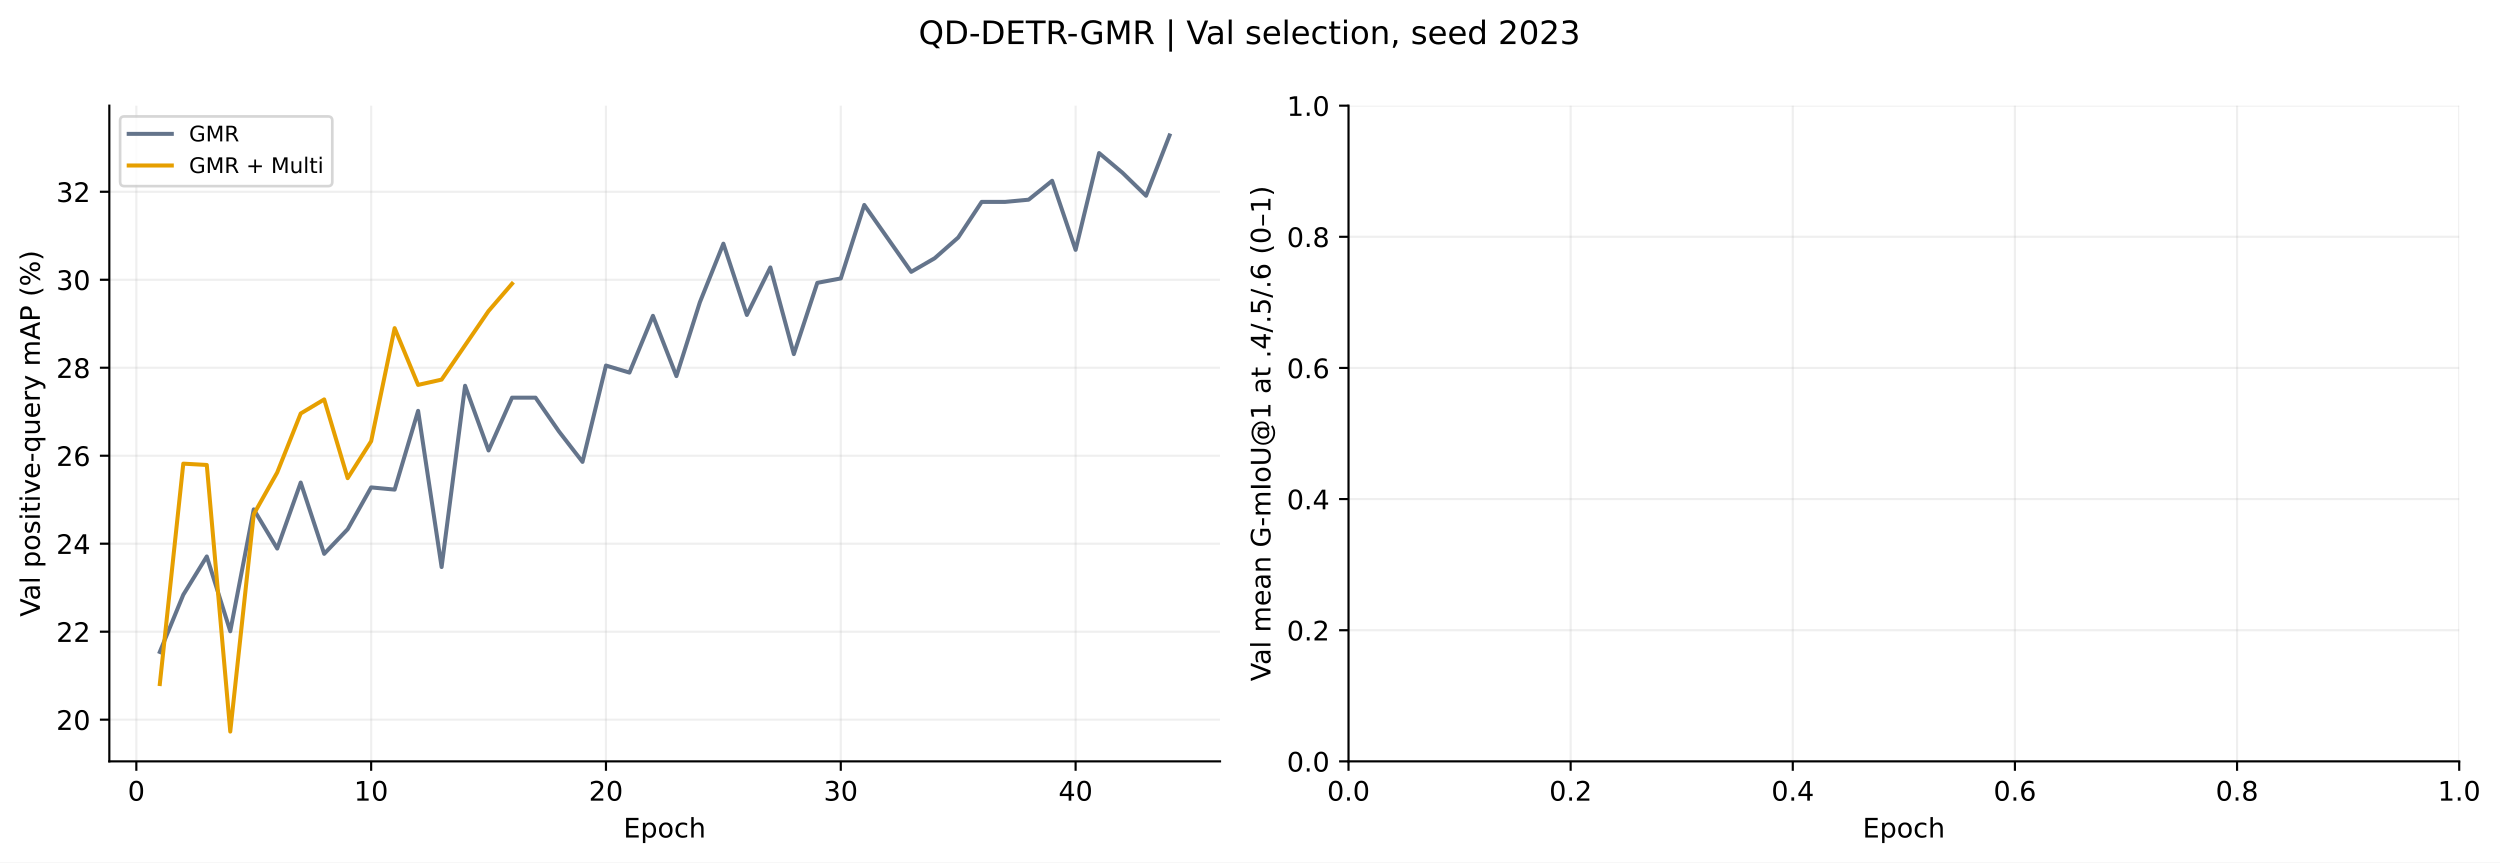
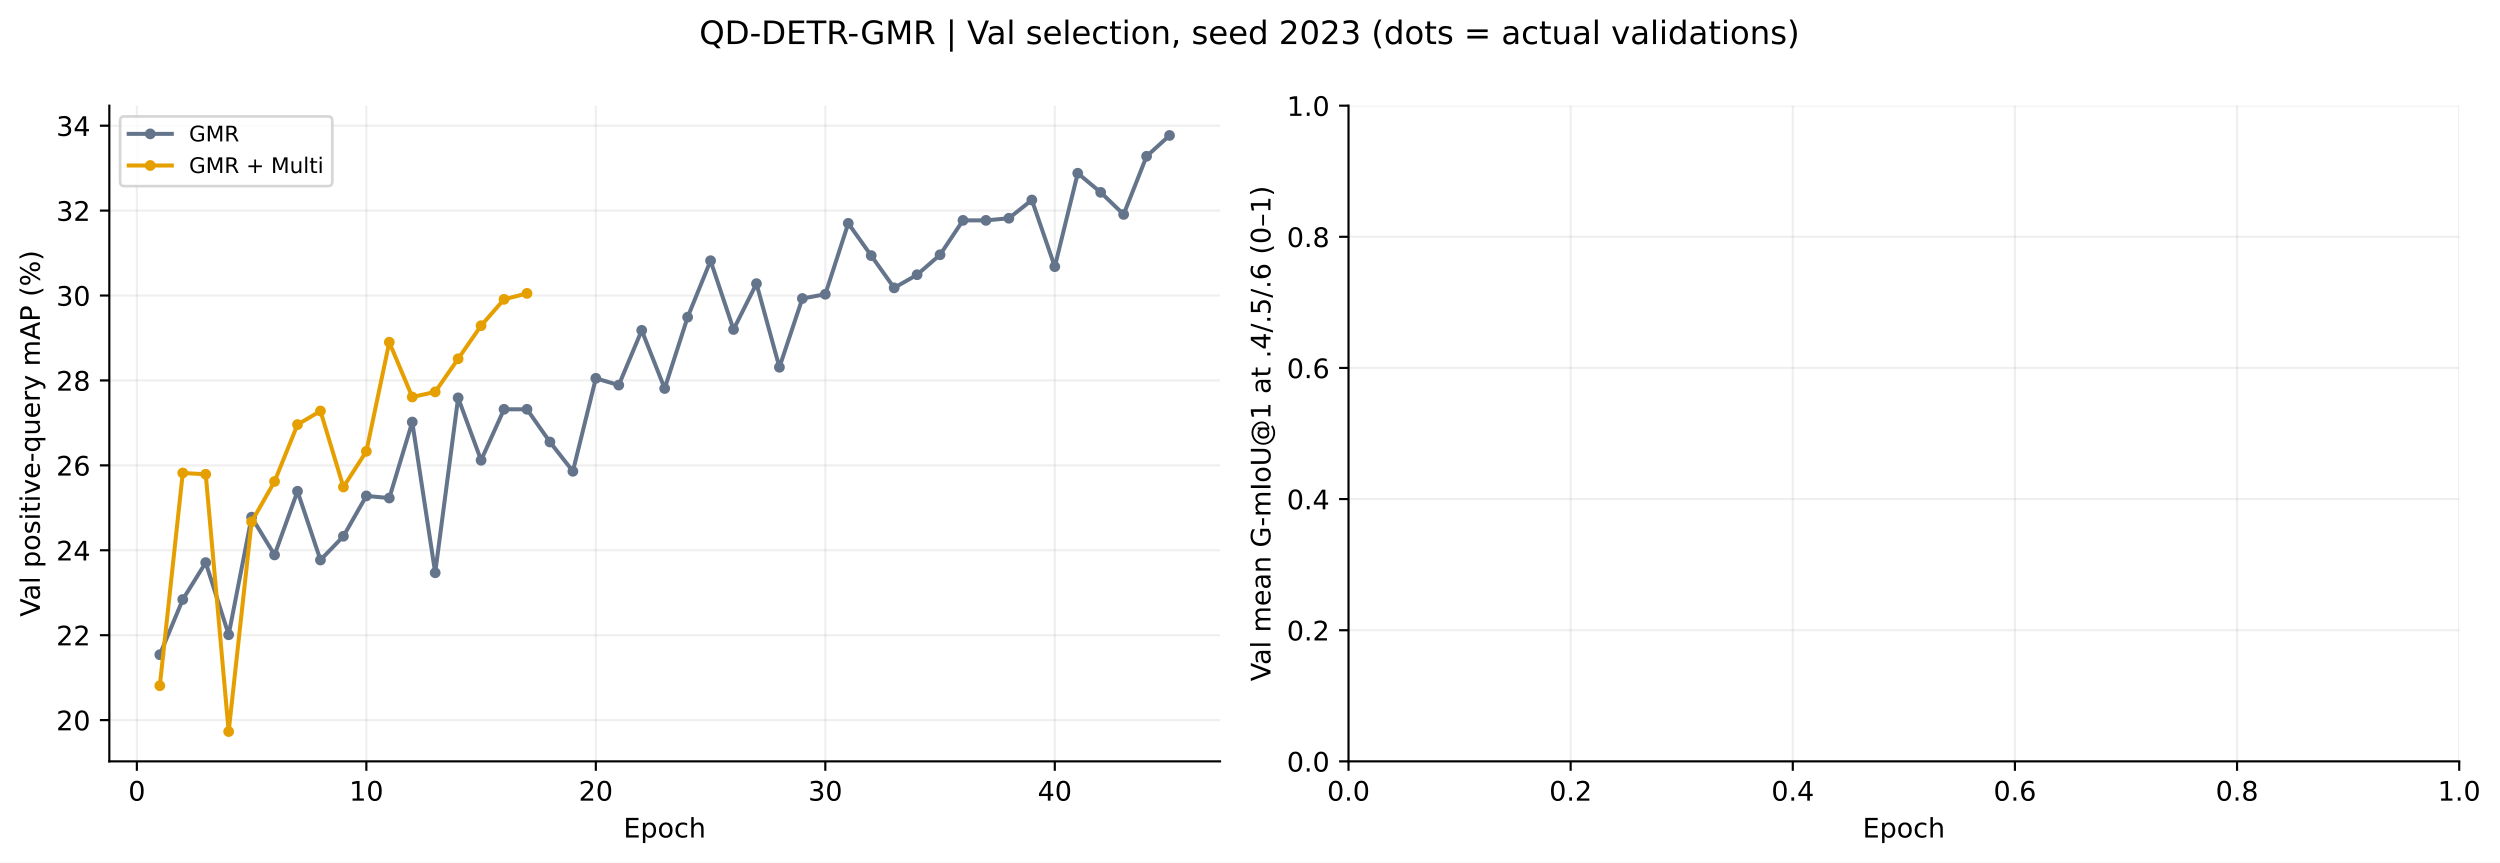
<svg xmlns="http://www.w3.org/2000/svg" xmlns:xlink="http://www.w3.org/1999/xlink" width="928.465pt" height="320.316pt" viewBox="0 0 928.465 320.316" version="1.1">
  <defs>
    <style type="text/css">*{stroke-linejoin: round; stroke-linecap: butt}</style>
  </defs>
  <g id="figure_1">
    <g id="patch_1">
      <path d="M -0 320.316  L 928.465 320.316  L 928.465 0  L -0 0  z " style="fill: #ffffff" />
    </g>
    <g id="axes_1">
      <g id="patch_2">
        <path d="M 40.603 282.76  L 453.098 282.76  L 453.098 39.24  L 40.603 39.24  z " style="fill: #ffffff" />
      </g>
      <g id="matplotlib.axis_1">
        <g id="xtick_1">
          <g id="line2d_1">
-             <path d="M 50.632 282.76  L 50.632 39.24  " clip-path="url(#p6a634c80c3)" style="fill: none; stroke: #b0b0b0; stroke-opacity: 0.2; stroke-width: 0.8; stroke-linecap: square" />
+             <path d="M 50.83 282.76  L 50.83 39.24  " clip-path="url(#p6a634c80c3)" style="fill: none; stroke: #b0b0b0; stroke-opacity: 0.2; stroke-width: 0.8; stroke-linecap: square" />
          </g>
          <g id="line2d_2">
            <defs>
              <path id="m847a747f1c" d="M 0 0  L 0 3.5  " style="stroke: #000000; stroke-width: 0.8" />
            </defs>
            <g>
-               <use xlink:href="#m847a747f1c" x="50.632" y="282.76" style="stroke: #000000; stroke-width: 0.8" />
+               <use xlink:href="#m847a747f1c" x="50.83" y="282.76" style="stroke: #000000; stroke-width: 0.8" />
            </g>
          </g>
          <g id="text_1">
-             <text style="font-size: 10px; font-family: 'DejaVu Sans'; text-anchor: middle" x="50.632" y="297.358" transform="rotate(-0 50.63207 297.3584)">0</text>
+             <text style="font-size: 10px; font-family: 'DejaVu Sans'; text-anchor: middle" x="50.83" y="297.358" transform="rotate(-0 50.83027 297.3584)">0</text>
          </g>
        </g>
        <g id="xtick_2">
          <g id="line2d_3">
-             <path d="M 137.84 282.76  L 137.84 39.24  " clip-path="url(#p6a634c80c3)" style="fill: none; stroke: #b0b0b0; stroke-opacity: 0.2; stroke-width: 0.8; stroke-linecap: square" />
+             <path d="M 136.057 282.76  L 136.057 39.24  " clip-path="url(#p6a634c80c3)" style="fill: none; stroke: #b0b0b0; stroke-opacity: 0.2; stroke-width: 0.8; stroke-linecap: square" />
          </g>
          <g id="line2d_4">
            <g>
-               <use xlink:href="#m847a747f1c" x="137.84" y="282.76" style="stroke: #000000; stroke-width: 0.8" />
+               <use xlink:href="#m847a747f1c" x="136.057" y="282.76" style="stroke: #000000; stroke-width: 0.8" />
            </g>
          </g>
          <g id="text_2">
-             <text style="font-size: 10px; font-family: 'DejaVu Sans'; text-anchor: middle" x="137.84" y="297.358" transform="rotate(-0 137.8403 297.3584)">10</text>
+             <text style="font-size: 10px; font-family: 'DejaVu Sans'; text-anchor: middle" x="136.057" y="297.358" transform="rotate(-0 136.0565 297.3584)">10</text>
          </g>
        </g>
        <g id="xtick_3">
          <g id="line2d_5">
-             <path d="M 225.049 282.76  L 225.049 39.24  " clip-path="url(#p6a634c80c3)" style="fill: none; stroke: #b0b0b0; stroke-opacity: 0.2; stroke-width: 0.8; stroke-linecap: square" />
+             <path d="M 221.283 282.76  L 221.283 39.24  " clip-path="url(#p6a634c80c3)" style="fill: none; stroke: #b0b0b0; stroke-opacity: 0.2; stroke-width: 0.8; stroke-linecap: square" />
          </g>
          <g id="line2d_6">
            <g>
-               <use xlink:href="#m847a747f1c" x="225.049" y="282.76" style="stroke: #000000; stroke-width: 0.8" />
+               <use xlink:href="#m847a747f1c" x="221.283" y="282.76" style="stroke: #000000; stroke-width: 0.8" />
            </g>
          </g>
          <g id="text_3">
-             <text style="font-size: 10px; font-family: 'DejaVu Sans'; text-anchor: middle" x="225.049" y="297.358" transform="rotate(-0 225.0486 297.3584)">20</text>
+             <text style="font-size: 10px; font-family: 'DejaVu Sans'; text-anchor: middle" x="221.283" y="297.358" transform="rotate(-0 221.2828 297.3584)">20</text>
          </g>
        </g>
        <g id="xtick_4">
          <g id="line2d_7">
-             <path d="M 312.257 282.76  L 312.257 39.24  " clip-path="url(#p6a634c80c3)" style="fill: none; stroke: #b0b0b0; stroke-opacity: 0.2; stroke-width: 0.8; stroke-linecap: square" />
+             <path d="M 306.509 282.76  L 306.509 39.24  " clip-path="url(#p6a634c80c3)" style="fill: none; stroke: #b0b0b0; stroke-opacity: 0.2; stroke-width: 0.8; stroke-linecap: square" />
          </g>
          <g id="line2d_8">
            <g>
-               <use xlink:href="#m847a747f1c" x="312.257" y="282.76" style="stroke: #000000; stroke-width: 0.8" />
+               <use xlink:href="#m847a747f1c" x="306.509" y="282.76" style="stroke: #000000; stroke-width: 0.8" />
            </g>
          </g>
          <g id="text_4">
-             <text style="font-size: 10px; font-family: 'DejaVu Sans'; text-anchor: middle" x="312.257" y="297.358" transform="rotate(-0 312.2568 297.3584)">30</text>
+             <text style="font-size: 10px; font-family: 'DejaVu Sans'; text-anchor: middle" x="306.509" y="297.358" transform="rotate(-0 306.509 297.3584)">30</text>
          </g>
        </g>
        <g id="xtick_5">
          <g id="line2d_9">
-             <path d="M 399.465 282.76  L 399.465 39.24  " clip-path="url(#p6a634c80c3)" style="fill: none; stroke: #b0b0b0; stroke-opacity: 0.2; stroke-width: 0.8; stroke-linecap: square" />
+             <path d="M 391.735 282.76  L 391.735 39.24  " clip-path="url(#p6a634c80c3)" style="fill: none; stroke: #b0b0b0; stroke-opacity: 0.2; stroke-width: 0.8; stroke-linecap: square" />
          </g>
          <g id="line2d_10">
            <g>
-               <use xlink:href="#m847a747f1c" x="399.465" y="282.76" style="stroke: #000000; stroke-width: 0.8" />
+               <use xlink:href="#m847a747f1c" x="391.735" y="282.76" style="stroke: #000000; stroke-width: 0.8" />
            </g>
          </g>
          <g id="text_5">
-             <text style="font-size: 10px; font-family: 'DejaVu Sans'; text-anchor: middle" x="399.465" y="297.358" transform="rotate(-0 399.4651 297.3584)">40</text>
+             <text style="font-size: 10px; font-family: 'DejaVu Sans'; text-anchor: middle" x="391.735" y="297.358" transform="rotate(-0 391.7352 297.3584)">40</text>
          </g>
        </g>
        <g id="text_6">
          <text style="font-size: 10px; font-family: 'DejaVu Sans'; text-anchor: middle" x="246.851" y="311.037" transform="rotate(-0 246.8506 311.0366)">Epoch</text>
        </g>
      </g>
      <g id="matplotlib.axis_2">
        <g id="ytick_1">
          <g id="line2d_11">
-             <path d="M 40.603 267.28  L 453.098 267.28  " clip-path="url(#p6a634c80c3)" style="fill: none; stroke: #b0b0b0; stroke-opacity: 0.2; stroke-width: 0.8; stroke-linecap: square" />
+             <path d="M 40.603 267.434  L 453.098 267.434  " clip-path="url(#p6a634c80c3)" style="fill: none; stroke: #b0b0b0; stroke-opacity: 0.2; stroke-width: 0.8; stroke-linecap: square" />
          </g>
          <g id="line2d_12">
            <defs>
              <path id="mc433141c62" d="M 0 0  L -3.5 0  " style="stroke: #000000; stroke-width: 0.8" />
            </defs>
            <g>
-               <use xlink:href="#mc433141c62" x="40.603" y="267.28" style="stroke: #000000; stroke-width: 0.8" />
+               <use xlink:href="#mc433141c62" x="40.603" y="267.434" style="stroke: #000000; stroke-width: 0.8" />
            </g>
          </g>
          <g id="text_7">
-             <text style="font-size: 10px; font-family: 'DejaVu Sans'; text-anchor: end" x="33.603" y="271.079" transform="rotate(-0 33.60312 271.0788)">20</text>
+             <text style="font-size: 10px; font-family: 'DejaVu Sans'; text-anchor: end" x="33.603" y="271.233" transform="rotate(-0 33.60312 271.2328)">20</text>
          </g>
        </g>
        <g id="ytick_2">
          <g id="line2d_13">
-             <path d="M 40.603 234.603  L 453.098 234.603  " clip-path="url(#p6a634c80c3)" style="fill: none; stroke: #b0b0b0; stroke-opacity: 0.2; stroke-width: 0.8; stroke-linecap: square" />
+             <path d="M 40.603 235.898  L 453.098 235.898  " clip-path="url(#p6a634c80c3)" style="fill: none; stroke: #b0b0b0; stroke-opacity: 0.2; stroke-width: 0.8; stroke-linecap: square" />
          </g>
          <g id="line2d_14">
            <g>
-               <use xlink:href="#mc433141c62" x="40.603" y="234.603" style="stroke: #000000; stroke-width: 0.8" />
+               <use xlink:href="#mc433141c62" x="40.603" y="235.898" style="stroke: #000000; stroke-width: 0.8" />
            </g>
          </g>
          <g id="text_8">
-             <text style="font-size: 10px; font-family: 'DejaVu Sans'; text-anchor: end" x="33.603" y="238.403" transform="rotate(-0 33.60312 238.4025)">22</text>
+             <text style="font-size: 10px; font-family: 'DejaVu Sans'; text-anchor: end" x="33.603" y="239.697" transform="rotate(-0 33.60312 239.6969)">22</text>
          </g>
        </g>
        <g id="ytick_3">
          <g id="line2d_15">
-             <path d="M 40.603 201.927  L 453.098 201.927  " clip-path="url(#p6a634c80c3)" style="fill: none; stroke: #b0b0b0; stroke-opacity: 0.2; stroke-width: 0.8; stroke-linecap: square" />
+             <path d="M 40.603 204.362  L 453.098 204.362  " clip-path="url(#p6a634c80c3)" style="fill: none; stroke: #b0b0b0; stroke-opacity: 0.2; stroke-width: 0.8; stroke-linecap: square" />
          </g>
          <g id="line2d_16">
            <g>
-               <use xlink:href="#mc433141c62" x="40.603" y="201.927" style="stroke: #000000; stroke-width: 0.8" />
+               <use xlink:href="#mc433141c62" x="40.603" y="204.362" style="stroke: #000000; stroke-width: 0.8" />
            </g>
          </g>
          <g id="text_9">
-             <text style="font-size: 10px; font-family: 'DejaVu Sans'; text-anchor: end" x="33.603" y="205.726" transform="rotate(-0 33.60312 205.7263)">24</text>
+             <text style="font-size: 10px; font-family: 'DejaVu Sans'; text-anchor: end" x="33.603" y="208.161" transform="rotate(-0 33.60312 208.161)">24</text>
          </g>
        </g>
        <g id="ytick_4">
          <g id="line2d_17">
-             <path d="M 40.603 169.251  L 453.098 169.251  " clip-path="url(#p6a634c80c3)" style="fill: none; stroke: #b0b0b0; stroke-opacity: 0.2; stroke-width: 0.8; stroke-linecap: square" />
+             <path d="M 40.603 172.826  L 453.098 172.826  " clip-path="url(#p6a634c80c3)" style="fill: none; stroke: #b0b0b0; stroke-opacity: 0.2; stroke-width: 0.8; stroke-linecap: square" />
          </g>
          <g id="line2d_18">
            <g>
-               <use xlink:href="#mc433141c62" x="40.603" y="169.251" style="stroke: #000000; stroke-width: 0.8" />
+               <use xlink:href="#mc433141c62" x="40.603" y="172.826" style="stroke: #000000; stroke-width: 0.8" />
            </g>
          </g>
          <g id="text_10">
-             <text style="font-size: 10px; font-family: 'DejaVu Sans'; text-anchor: end" x="33.603" y="173.05" transform="rotate(-0 33.60312 173.05)">26</text>
+             <text style="font-size: 10px; font-family: 'DejaVu Sans'; text-anchor: end" x="33.603" y="176.625" transform="rotate(-0 33.60312 176.6252)">26</text>
          </g>
        </g>
        <g id="ytick_5">
          <g id="line2d_19">
-             <path d="M 40.603 136.574  L 453.098 136.574  " clip-path="url(#p6a634c80c3)" style="fill: none; stroke: #b0b0b0; stroke-opacity: 0.2; stroke-width: 0.8; stroke-linecap: square" />
+             <path d="M 40.603 141.29  L 453.098 141.29  " clip-path="url(#p6a634c80c3)" style="fill: none; stroke: #b0b0b0; stroke-opacity: 0.2; stroke-width: 0.8; stroke-linecap: square" />
          </g>
          <g id="line2d_20">
            <g>
-               <use xlink:href="#mc433141c62" x="40.603" y="136.574" style="stroke: #000000; stroke-width: 0.8" />
+               <use xlink:href="#mc433141c62" x="40.603" y="141.29" style="stroke: #000000; stroke-width: 0.8" />
            </g>
          </g>
          <g id="text_11">
-             <text style="font-size: 10px; font-family: 'DejaVu Sans'; text-anchor: end" x="33.603" y="140.374" transform="rotate(-0 33.60312 140.3737)">28</text>
+             <text style="font-size: 10px; font-family: 'DejaVu Sans'; text-anchor: end" x="33.603" y="145.089" transform="rotate(-0 33.60312 145.0893)">28</text>
          </g>
        </g>
        <g id="ytick_6">
          <g id="line2d_21">
-             <path d="M 40.603 103.898  L 453.098 103.898  " clip-path="url(#p6a634c80c3)" style="fill: none; stroke: #b0b0b0; stroke-opacity: 0.2; stroke-width: 0.8; stroke-linecap: square" />
+             <path d="M 40.603 109.754  L 453.098 109.754  " clip-path="url(#p6a634c80c3)" style="fill: none; stroke: #b0b0b0; stroke-opacity: 0.2; stroke-width: 0.8; stroke-linecap: square" />
          </g>
          <g id="line2d_22">
            <g>
-               <use xlink:href="#mc433141c62" x="40.603" y="103.898" style="stroke: #000000; stroke-width: 0.8" />
+               <use xlink:href="#mc433141c62" x="40.603" y="109.754" style="stroke: #000000; stroke-width: 0.8" />
            </g>
          </g>
          <g id="text_12">
-             <text style="font-size: 10px; font-family: 'DejaVu Sans'; text-anchor: end" x="33.603" y="107.697" transform="rotate(-0 33.60312 107.6974)">30</text>
+             <text style="font-size: 10px; font-family: 'DejaVu Sans'; text-anchor: end" x="33.603" y="113.553" transform="rotate(-0 33.60312 113.5534)">30</text>
          </g>
        </g>
        <g id="ytick_7">
          <g id="line2d_23">
-             <path d="M 40.603 71.222  L 453.098 71.222  " clip-path="url(#p6a634c80c3)" style="fill: none; stroke: #b0b0b0; stroke-opacity: 0.2; stroke-width: 0.8; stroke-linecap: square" />
+             <path d="M 40.603 78.218  L 453.098 78.218  " clip-path="url(#p6a634c80c3)" style="fill: none; stroke: #b0b0b0; stroke-opacity: 0.2; stroke-width: 0.8; stroke-linecap: square" />
          </g>
          <g id="line2d_24">
            <g>
-               <use xlink:href="#mc433141c62" x="40.603" y="71.222" style="stroke: #000000; stroke-width: 0.8" />
+               <use xlink:href="#mc433141c62" x="40.603" y="78.218" style="stroke: #000000; stroke-width: 0.8" />
            </g>
          </g>
          <g id="text_13">
-             <text style="font-size: 10px; font-family: 'DejaVu Sans'; text-anchor: end" x="33.603" y="75.021" transform="rotate(-0 33.60312 75.02113)">32</text>
-           </g>
-         </g>
-         <g id="text_14">
+             <text style="font-size: 10px; font-family: 'DejaVu Sans'; text-anchor: end" x="33.603" y="82.018" transform="rotate(-0 33.60312 82.01756)">32</text>
+           </g>
+         </g>
+         <g id="ytick_8">
+           <g id="line2d_25">
+             <path d="M 40.603 46.682  L 453.098 46.682  " clip-path="url(#p6a634c80c3)" style="fill: none; stroke: #b0b0b0; stroke-opacity: 0.2; stroke-width: 0.8; stroke-linecap: square" />
+           </g>
+           <g id="line2d_26">
+             <g>
+               <use xlink:href="#mc433141c62" x="40.603" y="46.682" style="stroke: #000000; stroke-width: 0.8" />
+             </g>
+           </g>
+           <g id="text_14">
+             <text style="font-size: 10px; font-family: 'DejaVu Sans'; text-anchor: end" x="33.603" y="50.482" transform="rotate(-0 33.60312 50.48168)">34</text>
+           </g>
+         </g>
+         <g id="text_15">
          <text style="font-size: 10px; font-family: 'DejaVu Sans'; text-anchor: middle" x="14.798" y="161" transform="rotate(-90 14.79844 161)">Val positive-query mAP (%)</text>
        </g>
      </g>
-       <g id="line2d_25">
-         <path d="M 59.353 242.119  L 68.074 220.879  L 76.795 206.665  L 85.515 234.44  L 94.236 189.183  L 102.957 203.724  L 111.678 179.217  L 120.399 205.685  L 129.119 196.535  L 137.84 181.014  L 146.561 181.831  L 155.282 152.586  L 164.003 210.586  L 172.724 143.273  L 181.444 167.29  L 190.165 147.684  L 198.886 147.684  L 207.607 160.265  L 216.328 171.538  L 225.049 135.758  L 233.769 138.372  L 242.49 117.295  L 251.211 139.679  L 259.932 112.231  L 268.653 90.501  L 277.374 116.969  L 286.094 99.324  L 294.815 131.51  L 303.536 105.042  L 312.257 103.408  L 320.978 76.123  L 329.698 88.54  L 338.419 100.957  L 347.14 95.893  L 355.861 88.214  L 364.582 74.98  L 373.303 74.98  L 382.023 74.163  L 390.744 67.137  L 399.465 92.788  L 408.186 56.844  L 416.907 64.197  L 425.628 72.692  L 434.348 50.309  " clip-path="url(#p6a634c80c3)" style="fill: none; stroke: #64748b; stroke-width: 1.5; stroke-linecap: square" />
-       </g>
-       <g id="line2d_26">
-         <path d="M 59.353 254.046  L 68.074 172.192  L 76.795 172.682  L 85.515 271.691  L 94.236 190.98  L 102.957 175.459  L 111.678 153.566  L 120.399 148.338  L 129.119 177.583  L 137.84 163.859  L 146.561 121.87  L 155.282 142.946  L 164.003 140.986  L 172.724 128.242  L 181.444 115.498  L 190.165 105.369  " clip-path="url(#p6a634c80c3)" style="fill: none; stroke: #e69f00; stroke-width: 1.5; stroke-linecap: square" />
+       <g id="line2d_27">
+         <path d="M 59.353 243.151  L 67.876 222.653  L 76.398 208.935  L 84.921 235.74  L 93.443 192.063  L 101.966 206.096  L 110.489 182.444  L 119.011 207.988  L 127.534 199.158  L 136.057 184.179  L 144.579 184.967  L 153.102 156.743  L 161.624 212.719  L 170.147 147.755  L 178.67 170.934  L 187.192 152.012  L 195.715 152.012  L 204.238 164.154  L 212.76 175.033  L 221.283 140.502  L 229.805 143.025  L 238.328 122.684  L 246.851 144.286  L 255.373 117.796  L 263.896 96.825  L 272.418 122.369  L 280.941 105.339  L 289.464 136.402  L 297.986 110.858  L 306.509 109.281  L 315.032 82.949  L 323.554 94.932  L 332.077 106.916  L 340.599 102.028  L 349.122 94.617  L 357.645 81.845  L 366.167 81.845  L 374.69 81.057  L 383.213 74.276  L 391.735 99.032  L 400.258 64.343  L 408.78 71.438  L 417.303 79.637  L 425.826 58.035  L 434.348 50.309  " clip-path="url(#p6a634c80c3)" style="fill: none; stroke: #64748b; stroke-width: 1.5; stroke-linecap: square" />
+         <defs>
+           <path id="mf4bc2572a3" d="M 0 1.5  C 0.398 1.5 0.779 1.342 1.061 1.061  C 1.342 0.779 1.5 0.398 1.5 0  C 1.5 -0.398 1.342 -0.779 1.061 -1.061  C 0.779 -1.342 0.398 -1.5 0 -1.5  C -0.398 -1.5 -0.779 -1.342 -1.061 -1.061  C -1.342 -0.779 -1.5 -0.398 -1.5 0  C -1.5 0.398 -1.342 0.779 -1.061 1.061  C -0.779 1.342 -0.398 1.5 0 1.5  z " style="stroke: #64748b" />
+         </defs>
+         <g clip-path="url(#p6a634c80c3)">
+           <use xlink:href="#mf4bc2572a3" x="59.353" y="243.151" style="fill: #64748b; stroke: #64748b" />
+           <use xlink:href="#mf4bc2572a3" x="67.876" y="222.653" style="fill: #64748b; stroke: #64748b" />
+           <use xlink:href="#mf4bc2572a3" x="76.398" y="208.935" style="fill: #64748b; stroke: #64748b" />
+           <use xlink:href="#mf4bc2572a3" x="84.921" y="235.74" style="fill: #64748b; stroke: #64748b" />
+           <use xlink:href="#mf4bc2572a3" x="93.443" y="192.063" style="fill: #64748b; stroke: #64748b" />
+           <use xlink:href="#mf4bc2572a3" x="101.966" y="206.096" style="fill: #64748b; stroke: #64748b" />
+           <use xlink:href="#mf4bc2572a3" x="110.489" y="182.444" style="fill: #64748b; stroke: #64748b" />
+           <use xlink:href="#mf4bc2572a3" x="119.011" y="207.988" style="fill: #64748b; stroke: #64748b" />
+           <use xlink:href="#mf4bc2572a3" x="127.534" y="199.158" style="fill: #64748b; stroke: #64748b" />
+           <use xlink:href="#mf4bc2572a3" x="136.057" y="184.179" style="fill: #64748b; stroke: #64748b" />
+           <use xlink:href="#mf4bc2572a3" x="144.579" y="184.967" style="fill: #64748b; stroke: #64748b" />
+           <use xlink:href="#mf4bc2572a3" x="153.102" y="156.743" style="fill: #64748b; stroke: #64748b" />
+           <use xlink:href="#mf4bc2572a3" x="161.624" y="212.719" style="fill: #64748b; stroke: #64748b" />
+           <use xlink:href="#mf4bc2572a3" x="170.147" y="147.755" style="fill: #64748b; stroke: #64748b" />
+           <use xlink:href="#mf4bc2572a3" x="178.67" y="170.934" style="fill: #64748b; stroke: #64748b" />
+           <use xlink:href="#mf4bc2572a3" x="187.192" y="152.012" style="fill: #64748b; stroke: #64748b" />
+           <use xlink:href="#mf4bc2572a3" x="195.715" y="152.012" style="fill: #64748b; stroke: #64748b" />
+           <use xlink:href="#mf4bc2572a3" x="204.238" y="164.154" style="fill: #64748b; stroke: #64748b" />
+           <use xlink:href="#mf4bc2572a3" x="212.76" y="175.033" style="fill: #64748b; stroke: #64748b" />
+           <use xlink:href="#mf4bc2572a3" x="221.283" y="140.502" style="fill: #64748b; stroke: #64748b" />
+           <use xlink:href="#mf4bc2572a3" x="229.805" y="143.025" style="fill: #64748b; stroke: #64748b" />
+           <use xlink:href="#mf4bc2572a3" x="238.328" y="122.684" style="fill: #64748b; stroke: #64748b" />
+           <use xlink:href="#mf4bc2572a3" x="246.851" y="144.286" style="fill: #64748b; stroke: #64748b" />
+           <use xlink:href="#mf4bc2572a3" x="255.373" y="117.796" style="fill: #64748b; stroke: #64748b" />
+           <use xlink:href="#mf4bc2572a3" x="263.896" y="96.825" style="fill: #64748b; stroke: #64748b" />
+           <use xlink:href="#mf4bc2572a3" x="272.418" y="122.369" style="fill: #64748b; stroke: #64748b" />
+           <use xlink:href="#mf4bc2572a3" x="280.941" y="105.339" style="fill: #64748b; stroke: #64748b" />
+           <use xlink:href="#mf4bc2572a3" x="289.464" y="136.402" style="fill: #64748b; stroke: #64748b" />
+           <use xlink:href="#mf4bc2572a3" x="297.986" y="110.858" style="fill: #64748b; stroke: #64748b" />
+           <use xlink:href="#mf4bc2572a3" x="306.509" y="109.281" style="fill: #64748b; stroke: #64748b" />
+           <use xlink:href="#mf4bc2572a3" x="315.032" y="82.949" style="fill: #64748b; stroke: #64748b" />
+           <use xlink:href="#mf4bc2572a3" x="323.554" y="94.932" style="fill: #64748b; stroke: #64748b" />
+           <use xlink:href="#mf4bc2572a3" x="332.077" y="106.916" style="fill: #64748b; stroke: #64748b" />
+           <use xlink:href="#mf4bc2572a3" x="340.599" y="102.028" style="fill: #64748b; stroke: #64748b" />
+           <use xlink:href="#mf4bc2572a3" x="349.122" y="94.617" style="fill: #64748b; stroke: #64748b" />
+           <use xlink:href="#mf4bc2572a3" x="357.645" y="81.845" style="fill: #64748b; stroke: #64748b" />
+           <use xlink:href="#mf4bc2572a3" x="366.167" y="81.845" style="fill: #64748b; stroke: #64748b" />
+           <use xlink:href="#mf4bc2572a3" x="374.69" y="81.057" style="fill: #64748b; stroke: #64748b" />
+           <use xlink:href="#mf4bc2572a3" x="383.213" y="74.276" style="fill: #64748b; stroke: #64748b" />
+           <use xlink:href="#mf4bc2572a3" x="391.735" y="99.032" style="fill: #64748b; stroke: #64748b" />
+           <use xlink:href="#mf4bc2572a3" x="400.258" y="64.343" style="fill: #64748b; stroke: #64748b" />
+           <use xlink:href="#mf4bc2572a3" x="408.78" y="71.438" style="fill: #64748b; stroke: #64748b" />
+           <use xlink:href="#mf4bc2572a3" x="417.303" y="79.637" style="fill: #64748b; stroke: #64748b" />
+           <use xlink:href="#mf4bc2572a3" x="425.826" y="58.035" style="fill: #64748b; stroke: #64748b" />
+           <use xlink:href="#mf4bc2572a3" x="434.348" y="50.309" style="fill: #64748b; stroke: #64748b" />
+         </g>
+       </g>
+       <g id="line2d_28">
+         <path d="M 59.353 254.662  L 67.876 175.664  L 76.398 176.137  L 84.921 271.691  L 93.443 193.797  L 101.966 178.818  L 110.489 157.689  L 119.011 152.643  L 127.534 180.868  L 136.057 167.623  L 144.579 127.099  L 153.102 147.44  L 161.624 145.547  L 170.147 133.248  L 178.67 120.949  L 187.192 111.173  L 195.715 108.966  " clip-path="url(#p6a634c80c3)" style="fill: none; stroke: #e69f00; stroke-width: 1.5; stroke-linecap: square" />
+         <defs>
+           <path id="mbf485513ee" d="M 0 1.5  C 0.398 1.5 0.779 1.342 1.061 1.061  C 1.342 0.779 1.5 0.398 1.5 0  C 1.5 -0.398 1.342 -0.779 1.061 -1.061  C 0.779 -1.342 0.398 -1.5 0 -1.5  C -0.398 -1.5 -0.779 -1.342 -1.061 -1.061  C -1.342 -0.779 -1.5 -0.398 -1.5 0  C -1.5 0.398 -1.342 0.779 -1.061 1.061  C -0.779 1.342 -0.398 1.5 0 1.5  z " style="stroke: #e69f00" />
+         </defs>
+         <g clip-path="url(#p6a634c80c3)">
+           <use xlink:href="#mbf485513ee" x="59.353" y="254.662" style="fill: #e69f00; stroke: #e69f00" />
+           <use xlink:href="#mbf485513ee" x="67.876" y="175.664" style="fill: #e69f00; stroke: #e69f00" />
+           <use xlink:href="#mbf485513ee" x="76.398" y="176.137" style="fill: #e69f00; stroke: #e69f00" />
+           <use xlink:href="#mbf485513ee" x="84.921" y="271.691" style="fill: #e69f00; stroke: #e69f00" />
+           <use xlink:href="#mbf485513ee" x="93.443" y="193.797" style="fill: #e69f00; stroke: #e69f00" />
+           <use xlink:href="#mbf485513ee" x="101.966" y="178.818" style="fill: #e69f00; stroke: #e69f00" />
+           <use xlink:href="#mbf485513ee" x="110.489" y="157.689" style="fill: #e69f00; stroke: #e69f00" />
+           <use xlink:href="#mbf485513ee" x="119.011" y="152.643" style="fill: #e69f00; stroke: #e69f00" />
+           <use xlink:href="#mbf485513ee" x="127.534" y="180.868" style="fill: #e69f00; stroke: #e69f00" />
+           <use xlink:href="#mbf485513ee" x="136.057" y="167.623" style="fill: #e69f00; stroke: #e69f00" />
+           <use xlink:href="#mbf485513ee" x="144.579" y="127.099" style="fill: #e69f00; stroke: #e69f00" />
+           <use xlink:href="#mbf485513ee" x="153.102" y="147.44" style="fill: #e69f00; stroke: #e69f00" />
+           <use xlink:href="#mbf485513ee" x="161.624" y="145.547" style="fill: #e69f00; stroke: #e69f00" />
+           <use xlink:href="#mbf485513ee" x="170.147" y="133.248" style="fill: #e69f00; stroke: #e69f00" />
+           <use xlink:href="#mbf485513ee" x="178.67" y="120.949" style="fill: #e69f00; stroke: #e69f00" />
+           <use xlink:href="#mbf485513ee" x="187.192" y="111.173" style="fill: #e69f00; stroke: #e69f00" />
+           <use xlink:href="#mbf485513ee" x="195.715" y="108.966" style="fill: #e69f00; stroke: #e69f00" />
+         </g>
      </g>
      <g id="patch_3">
        <path d="M 40.603 282.76  L 40.603 39.24  " style="fill: none; stroke: #000000; stroke-width: 0.8; stroke-linejoin: miter; stroke-linecap: square" />
      </g>
      <g id="patch_4">
        <path d="M 40.603 282.76  L 453.098 282.76  " style="fill: none; stroke: #000000; stroke-width: 0.8; stroke-linejoin: miter; stroke-linecap: square" />
      </g>
      <g id="legend_1">
        <g id="patch_5">
          <path d="M 46.203 69.125  L 121.806 69.125  Q 123.406 69.125 123.406 67.525  L 123.406 44.84  Q 123.406 43.24 121.806 43.24  L 46.203 43.24  Q 44.603 43.24 44.603 44.84  L 44.603 67.525  Q 44.603 69.125 46.203 69.125  z " style="fill: #ffffff; opacity: 0.8; stroke: #cccccc; stroke-linejoin: miter" />
        </g>
-         <g id="line2d_27">
+         <g id="line2d_29">
          <path d="M 47.803 49.719  L 55.803 49.719  L 63.803 49.719  " style="fill: none; stroke: #64748b; stroke-width: 1.5; stroke-linecap: square" />
-         </g>
-         <g id="text_15">
+           <g>
+             <use xlink:href="#mf4bc2572a3" x="55.803" y="49.719" style="fill: #64748b; stroke: #64748b" />
+           </g>
+         </g>
+         <g id="text_16">
          <text style="font-size: 8px; font-family: 'DejaVu Sans'; text-anchor: start" x="70.203" y="52.519" transform="rotate(-0 70.20312 52.51875)">GMR</text>
        </g>
-         <g id="line2d_28">
+         <g id="line2d_30">
          <path d="M 47.803 61.461  L 55.803 61.461  L 63.803 61.461  " style="fill: none; stroke: #e69f00; stroke-width: 1.5; stroke-linecap: square" />
-         </g>
-         <g id="text_16">
+           <g>
+             <use xlink:href="#mbf485513ee" x="55.803" y="61.461" style="fill: #e69f00; stroke: #e69f00" />
+           </g>
+         </g>
+         <g id="text_17">
          <text style="font-size: 8px; font-family: 'DejaVu Sans'; text-anchor: start" x="70.203" y="64.261" transform="rotate(-0 70.20312 64.26125)">GMR + Multi</text>
        </g>
      </g>
    </g>
    <g id="axes_2">
      <g id="patch_6">
        <path d="M 500.818 282.76  L 913.313 282.76  L 913.313 39.24  L 500.818 39.24  z " style="fill: #ffffff" />
      </g>
      <g id="matplotlib.axis_3">
        <g id="xtick_6">
-           <g id="line2d_29">
+           <g id="line2d_31">
            <path d="M 500.818 282.76  L 500.818 39.24  " clip-path="url(#pecd0bc75a0)" style="fill: none; stroke: #b0b0b0; stroke-opacity: 0.2; stroke-width: 0.8; stroke-linecap: square" />
          </g>
-           <g id="line2d_30">
+           <g id="line2d_32">
            <g>
              <use xlink:href="#m847a747f1c" x="500.818" y="282.76" style="stroke: #000000; stroke-width: 0.8" />
            </g>
          </g>
-           <g id="text_17">
+           <g id="text_18">
            <text style="font-size: 10px; font-family: 'DejaVu Sans'; text-anchor: middle" x="500.818" y="297.358" transform="rotate(-0 500.8181 297.3584)">0.0</text>
          </g>
        </g>
        <g id="xtick_7">
-           <g id="line2d_31">
+           <g id="line2d_33">
            <path d="M 583.317 282.76  L 583.317 39.24  " clip-path="url(#pecd0bc75a0)" style="fill: none; stroke: #b0b0b0; stroke-opacity: 0.2; stroke-width: 0.8; stroke-linecap: square" />
          </g>
-           <g id="line2d_32">
+           <g id="line2d_34">
            <g>
              <use xlink:href="#m847a747f1c" x="583.317" y="282.76" style="stroke: #000000; stroke-width: 0.8" />
            </g>
          </g>
-           <g id="text_18">
+           <g id="text_19">
            <text style="font-size: 10px; font-family: 'DejaVu Sans'; text-anchor: middle" x="583.317" y="297.358" transform="rotate(-0 583.3171 297.3584)">0.2</text>
          </g>
        </g>
        <g id="xtick_8">
-           <g id="line2d_33">
+           <g id="line2d_35">
            <path d="M 665.816 282.76  L 665.816 39.24  " clip-path="url(#pecd0bc75a0)" style="fill: none; stroke: #b0b0b0; stroke-opacity: 0.2; stroke-width: 0.8; stroke-linecap: square" />
          </g>
-           <g id="line2d_34">
+           <g id="line2d_36">
            <g>
              <use xlink:href="#m847a747f1c" x="665.816" y="282.76" style="stroke: #000000; stroke-width: 0.8" />
            </g>
          </g>
-           <g id="text_19">
+           <g id="text_20">
            <text style="font-size: 10px; font-family: 'DejaVu Sans'; text-anchor: middle" x="665.816" y="297.358" transform="rotate(-0 665.8161 297.3584)">0.4</text>
          </g>
        </g>
        <g id="xtick_9">
-           <g id="line2d_35">
+           <g id="line2d_37">
            <path d="M 748.315 282.76  L 748.315 39.24  " clip-path="url(#pecd0bc75a0)" style="fill: none; stroke: #b0b0b0; stroke-opacity: 0.2; stroke-width: 0.8; stroke-linecap: square" />
          </g>
-           <g id="line2d_36">
+           <g id="line2d_38">
            <g>
              <use xlink:href="#m847a747f1c" x="748.315" y="282.76" style="stroke: #000000; stroke-width: 0.8" />
            </g>
          </g>
-           <g id="text_20">
+           <g id="text_21">
            <text style="font-size: 10px; font-family: 'DejaVu Sans'; text-anchor: middle" x="748.315" y="297.358" transform="rotate(-0 748.3151 297.3584)">0.6</text>
          </g>
        </g>
        <g id="xtick_10">
-           <g id="line2d_37">
+           <g id="line2d_39">
            <path d="M 830.814 282.76  L 830.814 39.24  " clip-path="url(#pecd0bc75a0)" style="fill: none; stroke: #b0b0b0; stroke-opacity: 0.2; stroke-width: 0.8; stroke-linecap: square" />
          </g>
-           <g id="line2d_38">
+           <g id="line2d_40">
            <g>
              <use xlink:href="#m847a747f1c" x="830.814" y="282.76" style="stroke: #000000; stroke-width: 0.8" />
            </g>
          </g>
-           <g id="text_21">
+           <g id="text_22">
            <text style="font-size: 10px; font-family: 'DejaVu Sans'; text-anchor: middle" x="830.814" y="297.358" transform="rotate(-0 830.8141 297.3584)">0.8</text>
          </g>
        </g>
        <g id="xtick_11">
-           <g id="line2d_39">
+           <g id="line2d_41">
            <path d="M 913.313 282.76  L 913.313 39.24  " clip-path="url(#pecd0bc75a0)" style="fill: none; stroke: #b0b0b0; stroke-opacity: 0.2; stroke-width: 0.8; stroke-linecap: square" />
          </g>
-           <g id="line2d_40">
+           <g id="line2d_42">
            <g>
              <use xlink:href="#m847a747f1c" x="913.313" y="282.76" style="stroke: #000000; stroke-width: 0.8" />
            </g>
          </g>
-           <g id="text_22">
+           <g id="text_23">
            <text style="font-size: 10px; font-family: 'DejaVu Sans'; text-anchor: middle" x="913.313" y="297.358" transform="rotate(-0 913.3131 297.3584)">1.0</text>
          </g>
        </g>
-         <g id="text_23">
+         <g id="text_24">
          <text style="font-size: 10px; font-family: 'DejaVu Sans'; text-anchor: middle" x="707.066" y="311.037" transform="rotate(-0 707.0656 311.0366)">Epoch</text>
        </g>
      </g>
      <g id="matplotlib.axis_4">
-         <g id="ytick_8">
-           <g id="line2d_41">
-             <path d="M 500.818 282.76  L 913.313 282.76  " clip-path="url(#pecd0bc75a0)" style="fill: none; stroke: #b0b0b0; stroke-opacity: 0.2; stroke-width: 0.8; stroke-linecap: square" />
-           </g>
-           <g id="line2d_42">
-             <g>
-               <use xlink:href="#mc433141c62" x="500.818" y="282.76" style="stroke: #000000; stroke-width: 0.8" />
-             </g>
-           </g>
-           <g id="text_24">
-             <text style="font-size: 10px; font-family: 'DejaVu Sans'; text-anchor: end" x="493.818" y="286.559" transform="rotate(-0 493.8181 286.5592)">0.0</text>
-           </g>
-         </g>
        <g id="ytick_9">
          <g id="line2d_43">
-             <path d="M 500.818 234.056  L 913.313 234.056  " clip-path="url(#pecd0bc75a0)" style="fill: none; stroke: #b0b0b0; stroke-opacity: 0.2; stroke-width: 0.8; stroke-linecap: square" />
+             <path d="M 500.818 282.76  L 913.313 282.76  " clip-path="url(#pecd0bc75a0)" style="fill: none; stroke: #b0b0b0; stroke-opacity: 0.2; stroke-width: 0.8; stroke-linecap: square" />
          </g>
          <g id="line2d_44">
            <g>
-               <use xlink:href="#mc433141c62" x="500.818" y="234.056" style="stroke: #000000; stroke-width: 0.8" />
+               <use xlink:href="#mc433141c62" x="500.818" y="282.76" style="stroke: #000000; stroke-width: 0.8" />
            </g>
          </g>
          <g id="text_25">
-             <text style="font-size: 10px; font-family: 'DejaVu Sans'; text-anchor: end" x="493.818" y="237.855" transform="rotate(-0 493.8181 237.8552)">0.2</text>
+             <text style="font-size: 10px; font-family: 'DejaVu Sans'; text-anchor: end" x="493.818" y="286.559" transform="rotate(-0 493.8181 286.5592)">0.0</text>
          </g>
        </g>
        <g id="ytick_10">
          <g id="line2d_45">
-             <path d="M 500.818 185.352  L 913.313 185.352  " clip-path="url(#pecd0bc75a0)" style="fill: none; stroke: #b0b0b0; stroke-opacity: 0.2; stroke-width: 0.8; stroke-linecap: square" />
+             <path d="M 500.818 234.056  L 913.313 234.056  " clip-path="url(#pecd0bc75a0)" style="fill: none; stroke: #b0b0b0; stroke-opacity: 0.2; stroke-width: 0.8; stroke-linecap: square" />
          </g>
          <g id="line2d_46">
            <g>
-               <use xlink:href="#mc433141c62" x="500.818" y="185.352" style="stroke: #000000; stroke-width: 0.8" />
+               <use xlink:href="#mc433141c62" x="500.818" y="234.056" style="stroke: #000000; stroke-width: 0.8" />
            </g>
          </g>
          <g id="text_26">
-             <text style="font-size: 10px; font-family: 'DejaVu Sans'; text-anchor: end" x="493.818" y="189.151" transform="rotate(-0 493.8181 189.1512)">0.4</text>
+             <text style="font-size: 10px; font-family: 'DejaVu Sans'; text-anchor: end" x="493.818" y="237.855" transform="rotate(-0 493.8181 237.8552)">0.2</text>
          </g>
        </g>
        <g id="ytick_11">
          <g id="line2d_47">
-             <path d="M 500.818 136.648  L 913.313 136.648  " clip-path="url(#pecd0bc75a0)" style="fill: none; stroke: #b0b0b0; stroke-opacity: 0.2; stroke-width: 0.8; stroke-linecap: square" />
+             <path d="M 500.818 185.352  L 913.313 185.352  " clip-path="url(#pecd0bc75a0)" style="fill: none; stroke: #b0b0b0; stroke-opacity: 0.2; stroke-width: 0.8; stroke-linecap: square" />
          </g>
          <g id="line2d_48">
            <g>
-               <use xlink:href="#mc433141c62" x="500.818" y="136.648" style="stroke: #000000; stroke-width: 0.8" />
+               <use xlink:href="#mc433141c62" x="500.818" y="185.352" style="stroke: #000000; stroke-width: 0.8" />
            </g>
          </g>
          <g id="text_27">
-             <text style="font-size: 10px; font-family: 'DejaVu Sans'; text-anchor: end" x="493.818" y="140.447" transform="rotate(-0 493.8181 140.4472)">0.6</text>
+             <text style="font-size: 10px; font-family: 'DejaVu Sans'; text-anchor: end" x="493.818" y="189.151" transform="rotate(-0 493.8181 189.1512)">0.4</text>
          </g>
        </g>
        <g id="ytick_12">
          <g id="line2d_49">
-             <path d="M 500.818 87.944  L 913.313 87.944  " clip-path="url(#pecd0bc75a0)" style="fill: none; stroke: #b0b0b0; stroke-opacity: 0.2; stroke-width: 0.8; stroke-linecap: square" />
+             <path d="M 500.818 136.648  L 913.313 136.648  " clip-path="url(#pecd0bc75a0)" style="fill: none; stroke: #b0b0b0; stroke-opacity: 0.2; stroke-width: 0.8; stroke-linecap: square" />
          </g>
          <g id="line2d_50">
            <g>
-               <use xlink:href="#mc433141c62" x="500.818" y="87.944" style="stroke: #000000; stroke-width: 0.8" />
+               <use xlink:href="#mc433141c62" x="500.818" y="136.648" style="stroke: #000000; stroke-width: 0.8" />
            </g>
          </g>
          <g id="text_28">
-             <text style="font-size: 10px; font-family: 'DejaVu Sans'; text-anchor: end" x="493.818" y="91.743" transform="rotate(-0 493.8181 91.74322)">0.8</text>
+             <text style="font-size: 10px; font-family: 'DejaVu Sans'; text-anchor: end" x="493.818" y="140.447" transform="rotate(-0 493.8181 140.4472)">0.6</text>
          </g>
        </g>
        <g id="ytick_13">
          <g id="line2d_51">
+             <path d="M 500.818 87.944  L 913.313 87.944  " clip-path="url(#pecd0bc75a0)" style="fill: none; stroke: #b0b0b0; stroke-opacity: 0.2; stroke-width: 0.8; stroke-linecap: square" />
+           </g>
+           <g id="line2d_52">
+             <g>
+               <use xlink:href="#mc433141c62" x="500.818" y="87.944" style="stroke: #000000; stroke-width: 0.8" />
+             </g>
+           </g>
+           <g id="text_29">
+             <text style="font-size: 10px; font-family: 'DejaVu Sans'; text-anchor: end" x="493.818" y="91.743" transform="rotate(-0 493.8181 91.74322)">0.8</text>
+           </g>
+         </g>
+         <g id="ytick_14">
+           <g id="line2d_53">
            <path d="M 500.818 39.24  L 913.313 39.24  " clip-path="url(#pecd0bc75a0)" style="fill: none; stroke: #b0b0b0; stroke-opacity: 0.2; stroke-width: 0.8; stroke-linecap: square" />
          </g>
-           <g id="line2d_52">
+           <g id="line2d_54">
            <g>
              <use xlink:href="#mc433141c62" x="500.818" y="39.24" style="stroke: #000000; stroke-width: 0.8" />
            </g>
          </g>
-           <g id="text_29">
+           <g id="text_30">
            <text style="font-size: 10px; font-family: 'DejaVu Sans'; text-anchor: end" x="493.818" y="43.039" transform="rotate(-0 493.8181 43.03922)">1.0</text>
          </g>
        </g>
-         <g id="text_30">
+         <g id="text_31">
          <text style="font-size: 10px; font-family: 'DejaVu Sans'; text-anchor: middle" x="471.835" y="161" transform="rotate(-90 471.8353 161)">Val mean G-mIoU@1 at .4/.5/.6 (0–1)</text>
        </g>
      </g>
      <g id="patch_7">
        <path d="M 500.818 282.76  L 500.818 39.24  " style="fill: none; stroke: #000000; stroke-width: 0.8; stroke-linejoin: miter; stroke-linecap: square" />
      </g>
      <g id="patch_8">
        <path d="M 500.818 282.76  L 913.313 282.76  " style="fill: none; stroke: #000000; stroke-width: 0.8; stroke-linejoin: miter; stroke-linecap: square" />
      </g>
    </g>
-     <g id="text_31">
-       <text style="font-size: 12px; font-family: 'DejaVu Sans'; text-anchor: middle" x="464.033" y="16.371" transform="rotate(-0 464.0331 16.37063)">QD-DETR-GMR | Val selection, seed 2023</text>
+     <g id="text_32">
+       <text style="font-size: 12px; font-family: 'DejaVu Sans'; text-anchor: middle" x="464.033" y="16.371" transform="rotate(-0 464.0331 16.37063)">QD-DETR-GMR | Val selection, seed 2023 (dots = actual validations)</text>
    </g>
  </g>
  <defs>
    <clipPath id="p6a634c80c3">
      <rect x="40.603" y="39.24" width="412.495" height="243.52" />
    </clipPath>
    <clipPath id="pecd0bc75a0">
      <rect x="500.818" y="39.24" width="412.495" height="243.52" />
    </clipPath>
  </defs>
</svg>
